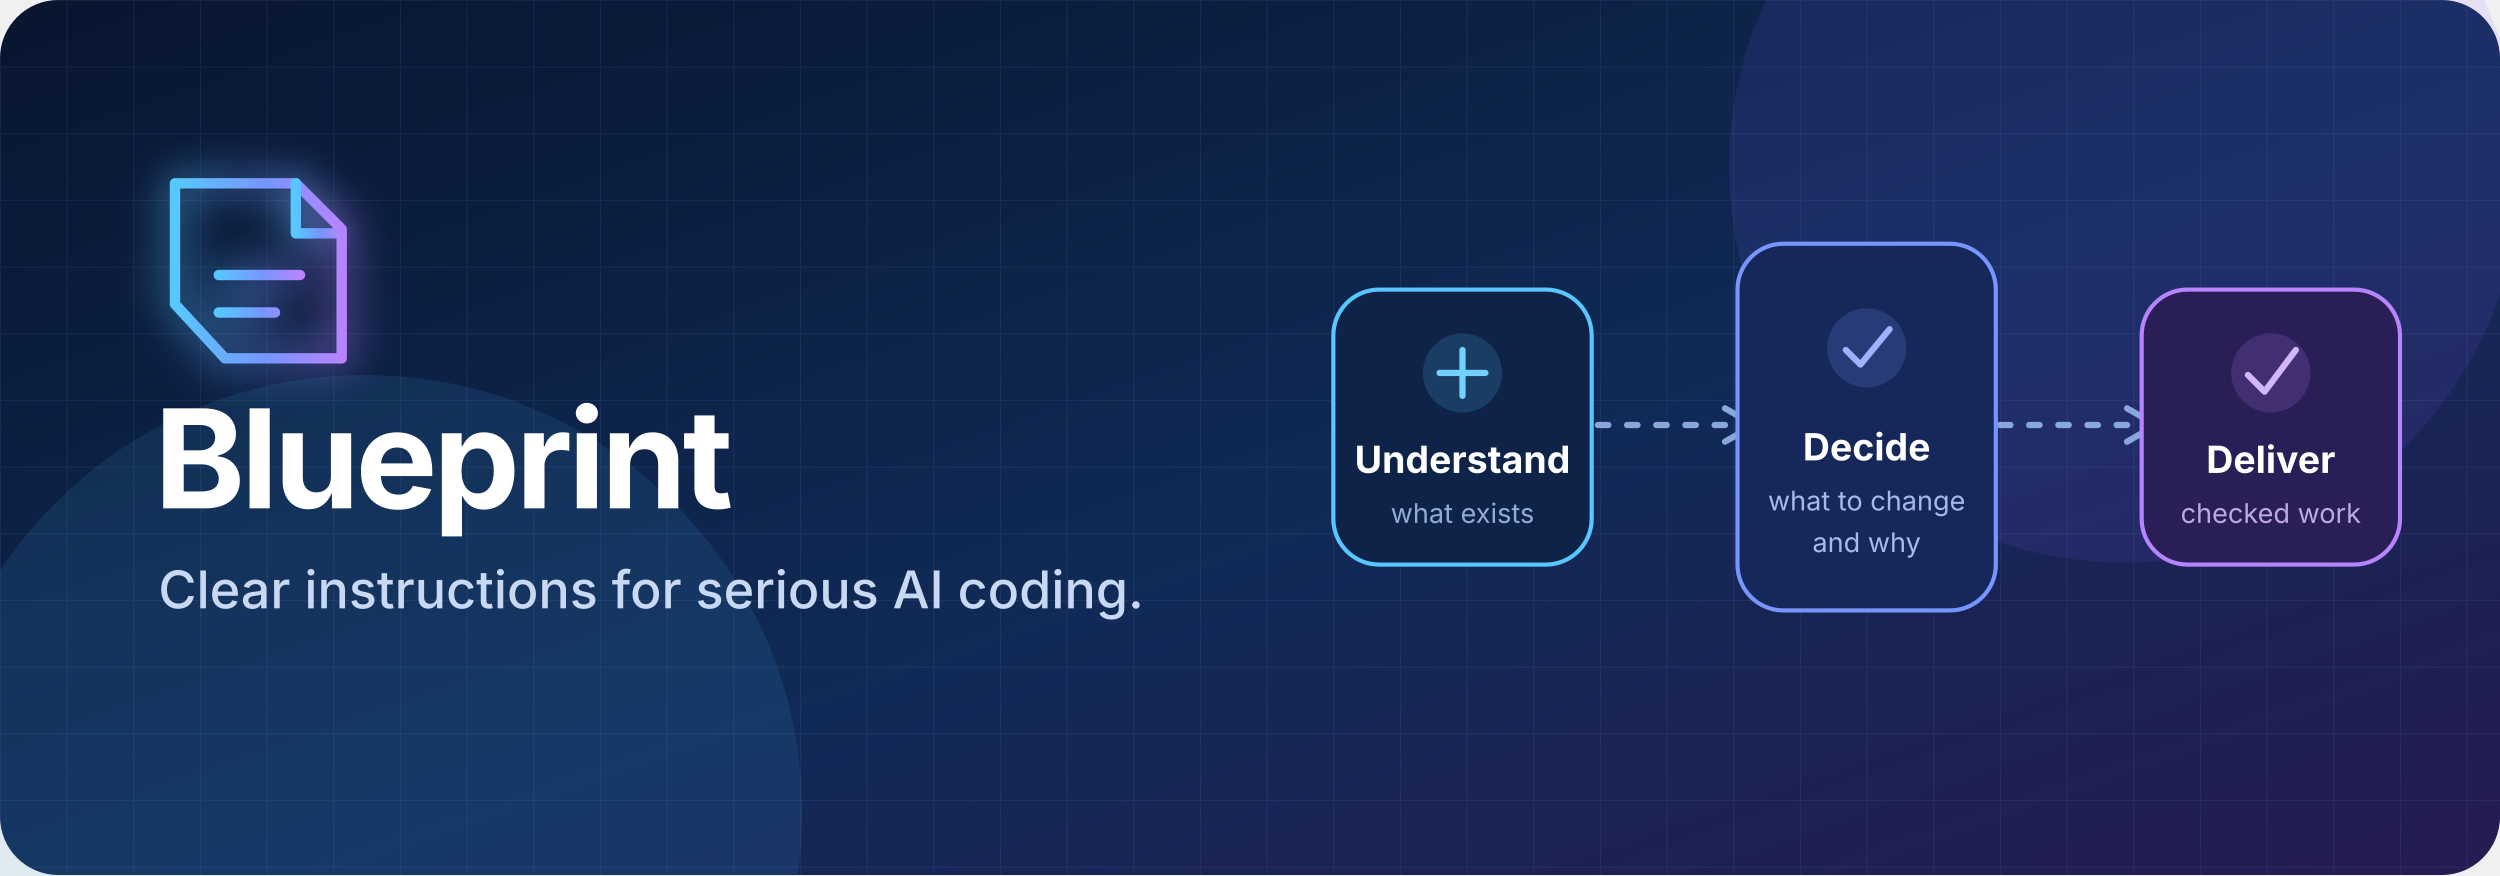
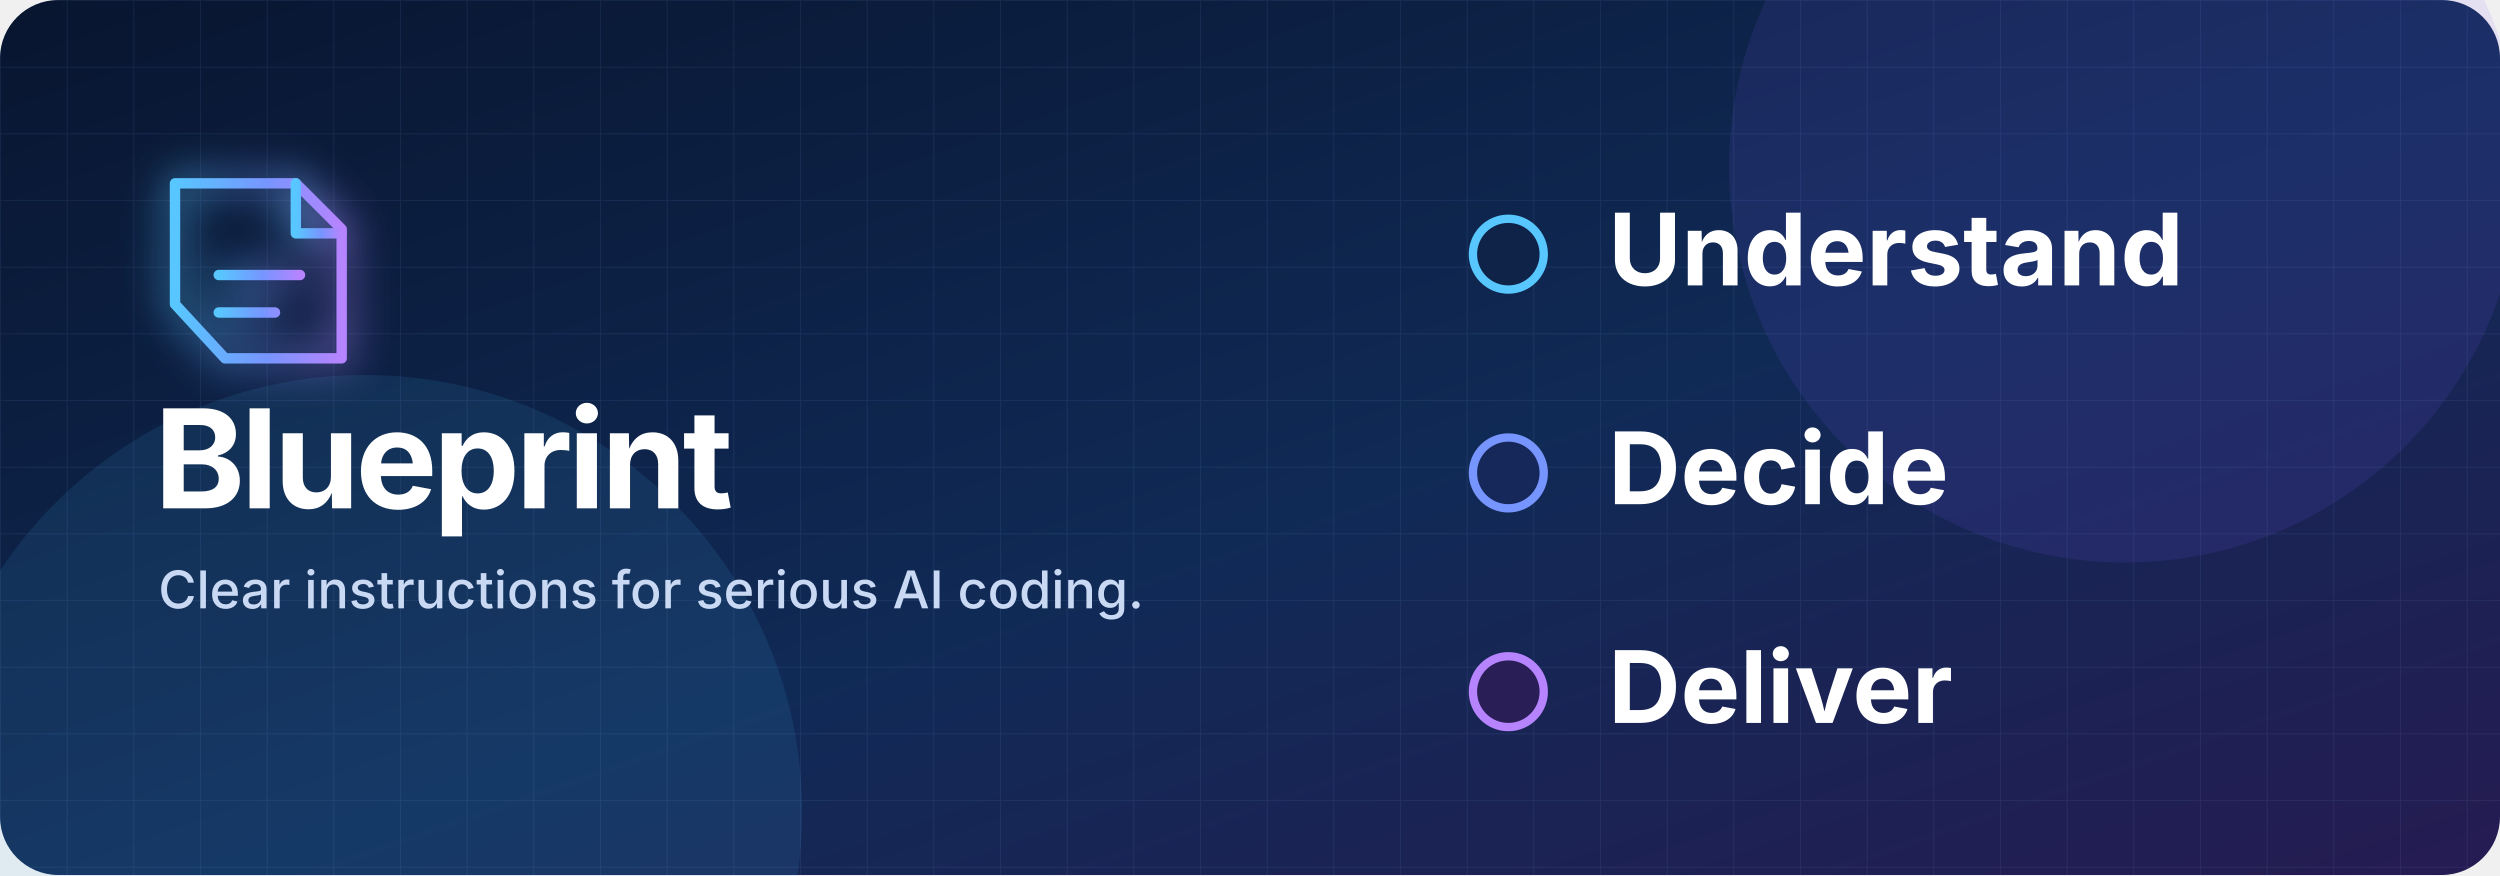
<svg xmlns="http://www.w3.org/2000/svg" width="1200" height="420" viewBox="0 0 1200 420" role="img" aria-labelledby="title description">
  <defs>
    <linearGradient id="background" x1="0" y1="0" x2="1" y2="1">
      <stop offset="0" stop-color="#08152f" />
      <stop offset="0.55" stop-color="#102a56" />
      <stop offset="1" stop-color="#251b52" />
    </linearGradient>
    <linearGradient id="accent" x1="0" y1="0" x2="1" y2="0">
      <stop offset="0" stop-color="#58c7ff" />
      <stop offset="0.55" stop-color="#7795ff" />
      <stop offset="1" stop-color="#b784ff" />
    </linearGradient>
    <filter id="glow" x="-40%" y="-40%" width="180%" height="180%">
      <feGaussianBlur stdDeviation="10" result="blur" />
      <feMerge>
        <feMergeNode in="blur" />
        <feMergeNode in="SourceGraphic" />
      </feMerge>
    </filter>
    <pattern id="grid" width="32" height="32" patternUnits="userSpaceOnUse">
      <path d="M 32 0 L 0 0 0 32" fill="none" stroke="#9ac7ff" stroke-opacity="0.08" stroke-width="1" />
    </pattern>
  </defs>
  <rect width="1200" height="420" rx="28" fill="url(#background)" />
  <rect width="1200" height="420" rx="28" fill="url(#grid)" />
  <circle cx="1020" cy="80" r="190" fill="#845bff" opacity="0.11" />
  <circle cx="175" cy="390" r="210" fill="#43bfff" opacity="0.1" />
  <g transform="translate(74 74)">
    <g fill="none" stroke="url(#accent)" stroke-width="5" stroke-linecap="round" stroke-linejoin="round" filter="url(#glow)">
      <path d="M10 72V14h58l22 22v62H34z" />
      <path d="M68 14v24h22" />
      <path d="M31 58h39M31 76h27" />
    </g>
    <text x="0" y="170" fill="#ffffff" font-family="Inter, ui-sans-serif, system-ui, -apple-system, BlinkMacSystemFont, Segoe UI, sans-serif" font-size="66" font-weight="750" letter-spacing="-2">Blueprint</text>
    <text x="2" y="218" fill="#c9d8f3" font-family="Inter, ui-sans-serif, system-ui, -apple-system, BlinkMacSystemFont, Segoe UI, sans-serif" font-size="25" font-weight="450">Clear instructions for serious AI coding.</text>
  </g>
-   <g transform="translate(640 105)" font-family="Inter, ui-sans-serif, system-ui, -apple-system, BlinkMacSystemFont, Segoe UI, sans-serif">
-     <path d="M113 99H195M306 99H388" fill="none" stroke="#88a7dd" stroke-width="3" stroke-linecap="round" stroke-dasharray="5 9" />
-     <path d="M188 91l14 8-14 8M381 91l14 8-14 8" fill="none" stroke="#88a7dd" stroke-width="3" stroke-linecap="round" stroke-linejoin="round" />
-     <g>
-       <rect x="0" y="34" width="124" height="132" rx="22" fill="#0e2347" stroke="#58c7ff" stroke-width="2" />
-       <circle cx="62" cy="74" r="19" fill="#58c7ff" opacity="0.16" />
-       <path d="M51 74h22M62 63v22" stroke="#74d0ff" stroke-width="3" stroke-linecap="round" />
-       <text x="62" y="122" fill="#ffffff" font-size="18" font-weight="650" text-anchor="middle">Understand</text>
-       <text x="62" y="146" fill="#91acd4" font-size="13" text-anchor="middle">what exists</text>
-     </g>
-     <g>
-       <rect x="194" y="12" width="124" height="176" rx="22" fill="#162759" stroke="#7795ff" stroke-width="2" />
-       <circle cx="256" cy="62" r="19" fill="#7795ff" opacity="0.18" />
-       <path d="M246 63l7 7 14-17" fill="none" stroke="#9eb2ff" stroke-width="3" stroke-linecap="round" stroke-linejoin="round" />
-       <text x="256" y="116" fill="#ffffff" font-size="18" font-weight="650" text-anchor="middle">Decide</text>
-       <text x="256" y="140" fill="#a9b8e7" font-size="13" text-anchor="middle">what to change</text>
-       <text x="256" y="160" fill="#a9b8e7" font-size="13" text-anchor="middle">and why</text>
-     </g>
-     <g>
-       <rect x="388" y="34" width="124" height="132" rx="22" fill="#291e55" stroke="#b784ff" stroke-width="2" />
-       <circle cx="450" cy="74" r="19" fill="#b784ff" opacity="0.17" />
-       <path d="M439 75l8 8 15-20" fill="none" stroke="#d2b6ff" stroke-width="3" stroke-linecap="round" stroke-linejoin="round" />
-       <text x="450" y="122" fill="#ffffff" font-size="18" font-weight="650" text-anchor="middle">Deliver</text>
-       <text x="450" y="146" fill="#bea9df" font-size="13" text-anchor="middle">checked work</text>
-     </g>
+   <g transform="translate(700 82)" font-family="Inter, ui-sans-serif, system-ui, -apple-system, BlinkMacSystemFont, Segoe UI, sans-serif">
+     <path d="M24 40v210" fill="none" stroke="url(#accent)" stroke-width="4" stroke-linecap="round" opacity="0.7" />
+     <circle cx="24" cy="40" r="17" fill="#0e2347" stroke="#58c7ff" stroke-width="4" />
+     <circle cx="24" cy="145" r="17" fill="#162759" stroke="#7795ff" stroke-width="4" />
+     <circle cx="24" cy="250" r="17" fill="#291e55" stroke="#b784ff" stroke-width="4" />
+     <text x="72" y="55" fill="#ffffff" font-size="48" font-weight="700">Understand</text>
+     <text x="72" y="160" fill="#ffffff" font-size="48" font-weight="700">Decide</text>
+     <text x="72" y="265" fill="#ffffff" font-size="48" font-weight="700">Deliver</text>
  </g>
  <path d="M74 370h1052" stroke="url(#accent)" stroke-width="2" stroke-linecap="round" opacity="0.75" />
</svg>
